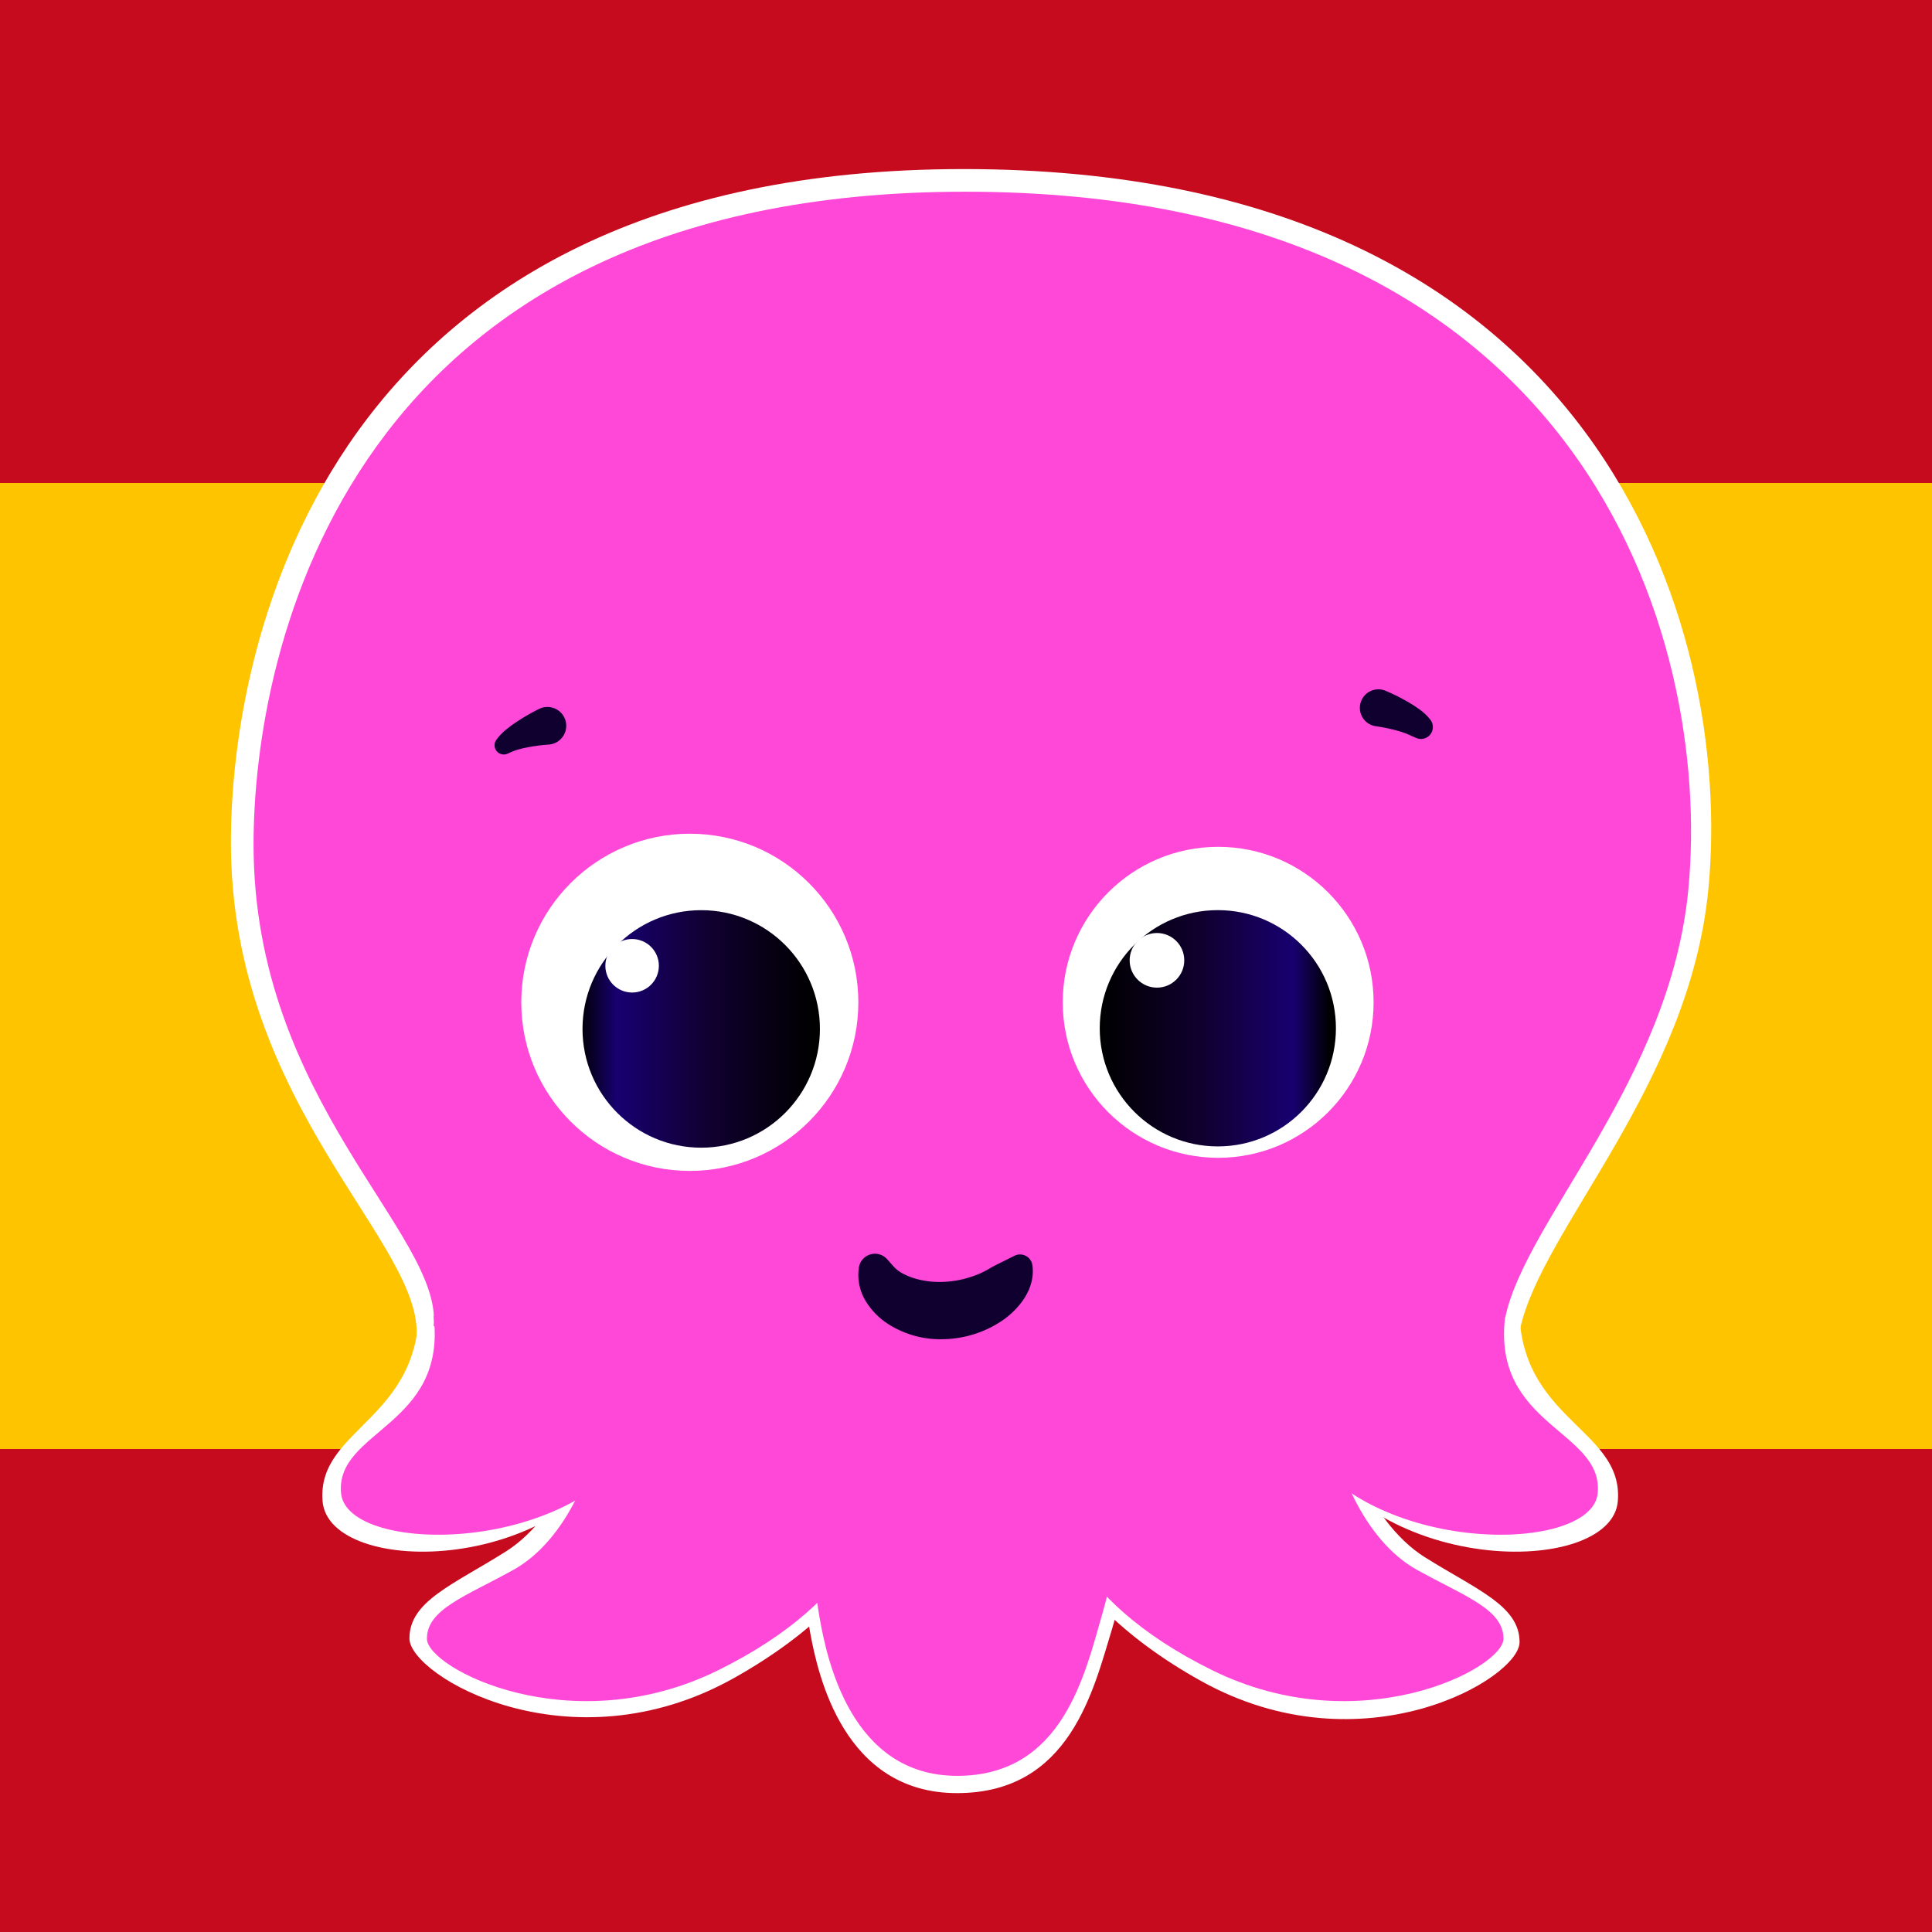
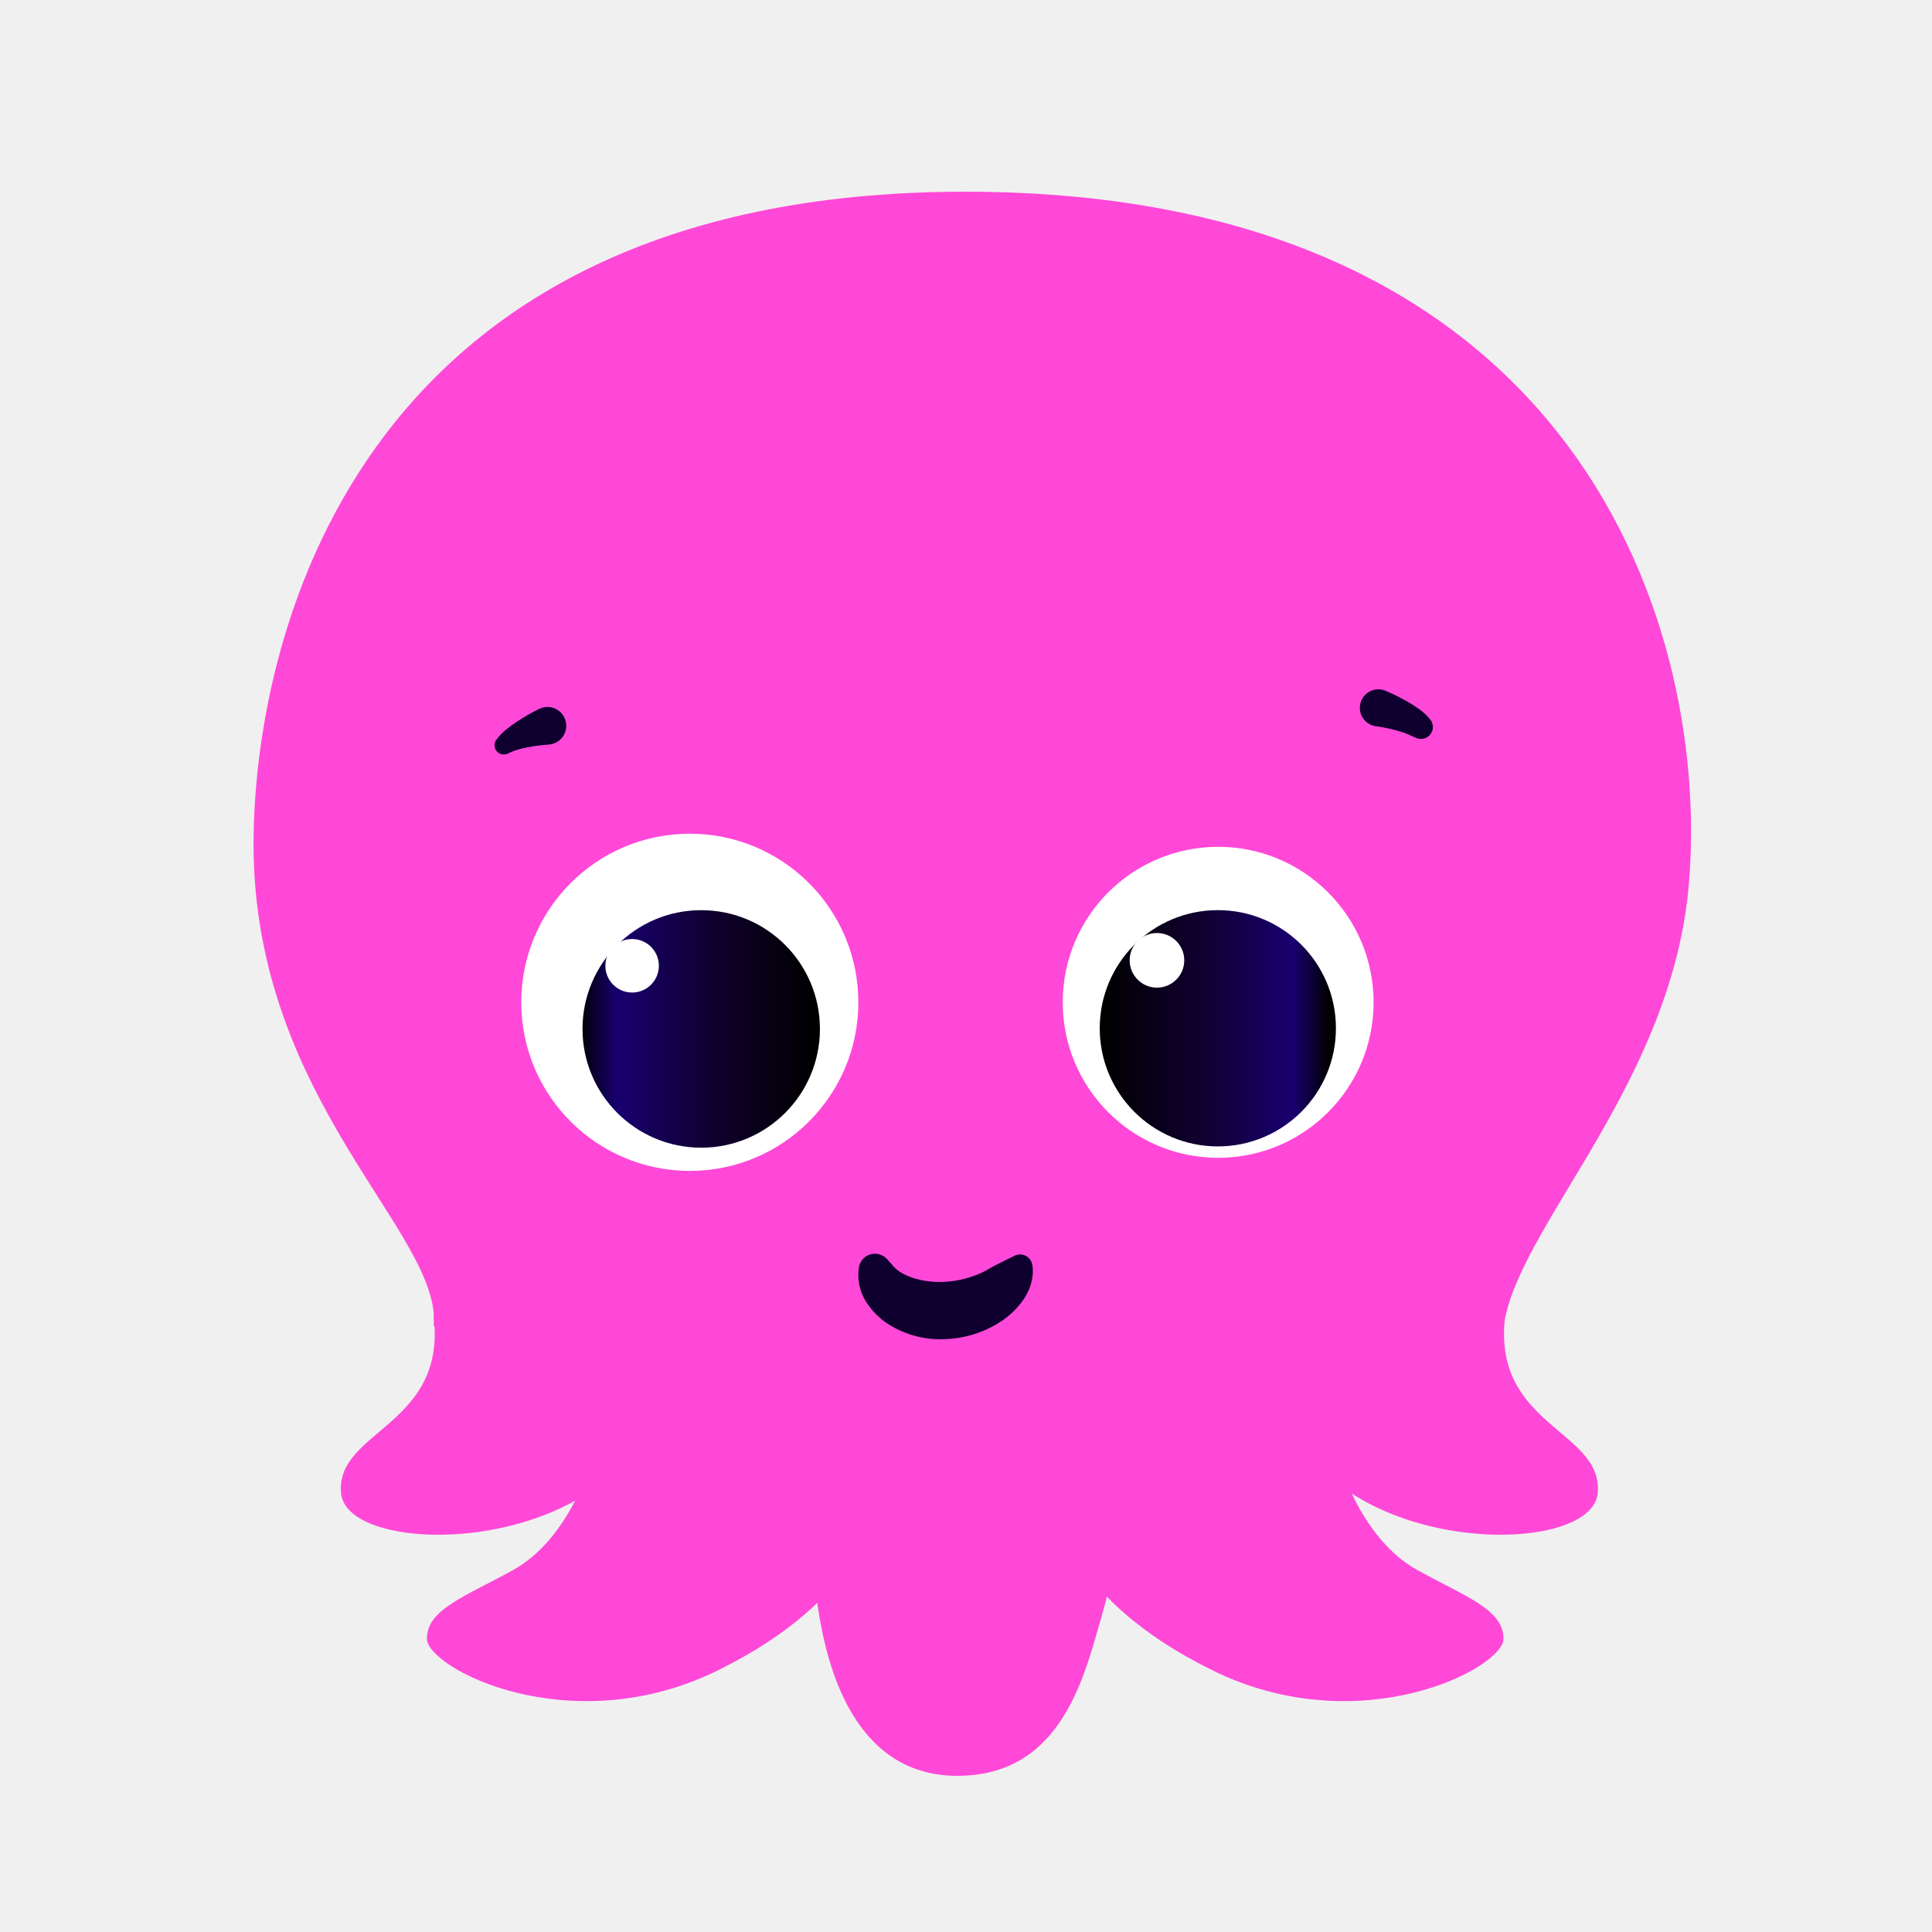
<svg xmlns="http://www.w3.org/2000/svg" width="512" height="512" viewBox="0 0 256 256" fill="none" version="1.1" id="svg33">
  <defs id="defs33">
    <linearGradient id="paint0_linear_19113_6148" x1="444.008" y1="198.937" x2="412.948" y2="198.937" gradientUnits="userSpaceOnUse">
      <stop id="stop26" />
      <stop offset="0.448" stop-color="#100030" id="stop27" />
      <stop offset="0.84" stop-color="#180070" id="stop28" />
      <stop offset="1" id="stop29" />
    </linearGradient>
    <linearGradient id="paint1_linear_19113_6148" x1="482.022" y1="198.849" x2="512.426" y2="198.849" gradientUnits="userSpaceOnUse">
      <stop id="stop30" />
      <stop offset="0.448" stop-color="#100030" id="stop31" />
      <stop offset="0.84" stop-color="#180070" id="stop32" />
      <stop offset="1" id="stop33" />
    </linearGradient>
    <clipPath id="clip0_19113_6148">
      <rect width="826" height="366" fill="#ffffff" transform="translate(55,88)" id="rect33" x="0" y="0" />
    </clipPath>
  </defs>
-   <g id="g2656" transform="matrix(3.657143,0,0,5.714324,-1.29419,-1.961727)">
+   <g id="g2656" transform="matrix(3.657143,0,0,5.714324,-1.29419,-1.961727)" style="display:inline;opacity:0">
    <rect id="rect2630" style="fill:#c60b1e" height="11.2" width="70" y="33.943" x="0.354" />
    <rect id="rect2632" style="fill:#ffc400" height="22.4" width="70" y="11.543" x="0.354" />
    <rect id="rect2634" style="fill:#c60b1e" height="11.2" width="70" y="0.343" x="0.354" />
  </g>
-   <g clip-path="url(#clip0_19113_6148)" id="g26" transform="matrix(1.029776,0,0,1.031157,-350.2276,-68.33937)">
+   <g clip-path="url(#clip0_19113_6148)" id="g26" transform="matrix(1.029776,0,0,1.031157,-350.2276,-68.33937)" style="display:inline;opacity:0">
    <path d="m 511.26,241.121 c 0.277,8.419 4.708,20.583 12.184,25.26 6.743,4.219 12.185,6.237 12.185,10.915 0,4.677 -20.215,16.527 -40.984,4.989 -20.77,-11.538 -22.708,-25.883 -24.092,-31.809 22.708,-15.28 40.707,-9.355 40.707,-9.355 z" fill="#ff48d8" id="path12" style="display:inline;fill:#ffffff;stroke-width:1.126" />
    <path d="M 535.685,237.104 C 538.423,224.19 557.553,205.732 559.94,180.359 563.07,147.094 546.248,88 464.094,88 c -82.154,0 -94.281,61.023 -94.281,86.488 0,34.048 25.037,51.659 23.864,63.79 20.342,16.046 97.41,34.831 142.008,-1.174 z" fill="#ff48d8" id="path13" style="display:inline;fill:#ffffff" />
    <path d="m 417.589,239.79 c -0.282,8.618 -4.792,21.069 -12.403,25.857 -6.864,4.319 -12.402,6.384 -12.402,11.173 0,4.788 20.576,16.918 41.718,5.107 21.14,-11.811 23.114,-26.495 24.523,-32.56 -23.114,-15.641 -41.436,-9.576 -41.436,-9.576 z" fill="#ff48d8" id="path14" style="display:inline;fill:#ffffff;stroke-width:1.15" />
    <path d="m 487.277,254.051 c 0,0 -1.62,13.503 -4.05,21.428 -2.431,7.926 -5.404,21.214 -19.98,21.214 -14.576,0 -17.893,-15.158 -18.9,-20.627 -1.08,-5.87 -2.7,-23.483 -2.7,-23.483 0,0 22.41,-19.08 45.63,1.468 z" fill="#ff48d8" id="path15" style="display:inline;fill:#ffffff;stroke-width:1.006" />
    <path d="m 535.749,231.449 c -1.865,17.249 13.324,17.865 12.525,27.722 -0.799,9.856 -32.51,9.856 -41.038,-9.549 -8.528,-19.406 28.513,-18.173 28.513,-18.173 z" fill="#ff48d8" id="path16" style="display:inline;fill:#ffffff;stroke-width:1.098" />
    <path d="m 393.864,231.449 c 1.825,17.249 -13.04,17.865 -12.258,27.722 0.782,9.856 31.818,9.856 40.164,-9.549 8.346,-19.406 -27.906,-18.173 -27.906,-18.173 z" fill="#ff48d8" id="path17" style="display:inline;fill:#ffffff;stroke-width:1.087" />
  </g>
  <g clip-path="url(#clip0_19113_6148)" id="g98" transform="translate(-336.2153,-62.59767)" style="display:inline">
    <path d="m 512.484,249.47 c 0.261,7.044 4.434,17.22 11.475,21.133 6.351,3.53 11.476,5.218 11.476,9.132 0,3.913 -19.039,13.827 -38.599,4.174 -19.561,-9.653 -21.386,-21.655 -22.69,-26.612 21.386,-12.784 38.338,-7.827 38.338,-7.827 z" fill="#ff48d8" id="path84" />
    <path d="M 535.685,237.104 C 538.423,224.19 557.553,205.732 559.94,180.359 563.07,147.094 546.248,88 464.094,88 c -82.154,0 -94.281,61.023 -94.281,86.488 0,34.048 25.037,51.659 23.864,63.79 20.342,16.046 97.41,34.831 142.008,-1.174 z" fill="#ff48d8" id="path85" />
    <path d="m 415.734,249.47 c -0.261,7.044 -4.434,17.22 -11.476,21.133 -6.351,3.53 -11.475,5.218 -11.475,9.132 0,3.913 19.038,13.827 38.599,4.174 19.56,-9.653 21.386,-21.655 22.69,-26.612 -21.386,-12.784 -38.338,-7.827 -38.338,-7.827 z" fill="#ff48d8" id="path86" />
    <path d="m 486.257,254.273 c 0,0 -1.565,13.817 -3.912,21.926 -2.348,8.11 -5.22,21.707 -19.3,21.707 -14.08,0 -17.284,-15.51 -18.256,-21.106 -1.043,-6.007 -2.608,-24.029 -2.608,-24.029 0,0 21.647,-19.523 44.076,1.502 z" fill="#ff48d8" id="path87" />
    <path d="m 535.663,236.974 c -1.825,14.61 13.04,15.132 12.258,23.481 -0.782,8.348 -31.818,8.348 -40.164,-8.088 -8.346,-16.437 27.906,-15.393 27.906,-15.393 z" fill="#ff48d8" id="path88" />
    <path d="m 393.664,236.974 c 1.825,14.61 -13.04,15.132 -12.258,23.481 0.782,8.348 31.818,8.348 40.164,-8.088 8.346,-16.437 -27.906,-15.393 -27.906,-15.393 z" fill="#ff48d8" id="path89" />
    <path d="m 427.619,217.749 c 12.334,0 22.332,-10.001 22.332,-22.339 0,-12.338 -9.998,-22.34 -22.332,-22.34 -12.333,0 -22.331,10.002 -22.331,22.34 0,12.338 9.998,22.339 22.331,22.339 z" fill="#ffffff" id="path90" />
    <path d="m 429.131,214.672 c 8.687,0 15.729,-7.045 15.729,-15.735 0,-8.691 -7.042,-15.736 -15.729,-15.736 -8.688,0 -15.73,7.045 -15.73,15.736 0,8.69 7.042,15.735 15.73,15.735 z" fill="url(#paint0_linear_19113_6148)" id="path91" style="fill:url(#paint0_linear_19113_6148)" />
    <path d="m 419.973,194.114 c 1.958,0 3.545,-1.588 3.545,-3.546 0,-1.958 -1.587,-3.546 -3.545,-3.546 -1.957,0 -3.544,1.588 -3.544,3.546 0,1.958 1.587,3.546 3.544,3.546 z" fill="#ffffff" id="path92" />
    <path d="m 497.629,216.013 c 11.374,0 20.595,-9.225 20.595,-20.604 0,-11.378 -9.221,-20.603 -20.595,-20.603 -11.375,0 -20.596,9.225 -20.596,20.603 0,11.379 9.221,20.604 20.596,20.604 z" fill="#ffffff" id="path93" />
    <path d="m 497.584,214.503 c 8.643,0 15.649,-7.008 15.649,-15.654 0,-8.645 -7.006,-15.654 -15.649,-15.654 -8.642,0 -15.648,7.009 -15.648,15.654 0,8.646 7.006,15.654 15.648,15.654 z" fill="url(#paint1_linear_19113_6148)" id="path94" style="fill:url(#paint1_linear_19113_6148)" />
    <path d="m 489.518,193.465 c 1.998,0 3.618,-1.621 3.618,-3.62 0,-1.999 -1.62,-3.619 -3.618,-3.619 -1.998,0 -3.618,1.62 -3.618,3.619 0,1.999 1.62,3.62 3.618,3.62 z" fill="#ffffff" id="path95" />
    <path d="m 519.888,154.161 c 0.547,0.229 1,0.449 1.49,0.692 0.48,0.24 0.957,0.497 1.434,0.772 0.495,0.284 0.975,0.594 1.437,0.929 0.569,0.394 1.076,0.87 1.505,1.414 0.213,0.278 0.329,0.62 0.327,0.971 -10e-4,0.351 -0.119,0.691 -0.335,0.968 -0.215,0.277 -0.517,0.474 -0.857,0.56 -0.34,0.086 -0.699,0.057 -1.021,-0.083 l -0.617,-0.27 c -0.124,-0.054 -0.477,-0.237 -0.843,-0.365 -0.372,-0.138 -0.783,-0.268 -1.214,-0.38 -0.429,-0.114 -0.87,-0.218 -1.319,-0.308 -0.439,-0.088 -0.922,-0.178 -1.321,-0.228 -0.348,-0.043 -0.682,-0.16 -0.981,-0.344 -0.298,-0.183 -0.554,-0.428 -0.75,-0.718 -0.196,-0.29 -0.328,-0.619 -0.387,-0.964 -0.059,-0.345 -0.043,-0.699 0.046,-1.038 0.089,-0.339 0.249,-0.655 0.47,-0.927 0.221,-0.271 0.498,-0.493 0.811,-0.649 0.313,-0.156 0.657,-0.243 1.007,-0.256 0.35,-0.012 0.698,0.05 1.022,0.183 z" fill="#100030" id="path96" />
    <path d="m 408.859,161.263 c -0.408,0.018 -0.903,0.077 -1.354,0.134 -0.462,0.06 -0.918,0.134 -1.365,0.219 -0.449,0.084 -0.881,0.187 -1.284,0.304 -0.341,0.097 -0.673,0.219 -0.996,0.365 l -0.375,0.175 c -0.244,0.113 -0.517,0.143 -0.779,0.085 -0.262,-0.057 -0.498,-0.2 -0.671,-0.405 -0.173,-0.205 -0.274,-0.461 -0.287,-0.729 -0.014,-0.268 0.062,-0.533 0.214,-0.754 0.38,-0.534 0.835,-1.011 1.351,-1.415 0.438,-0.358 0.895,-0.693 1.368,-1.004 0.458,-0.304 0.921,-0.591 1.388,-0.862 0.477,-0.273 0.919,-0.525 1.456,-0.785 l 0.14,-0.068 c 0.596,-0.288 1.281,-0.328 1.906,-0.111 0.625,0.218 1.139,0.674 1.427,1.27 0.288,0.596 0.328,1.282 0.111,1.907 -0.217,0.625 -0.674,1.139 -1.269,1.427 -0.307,0.147 -0.641,0.231 -0.981,0.247 z" fill="#100030" id="path97" />
    <path d="m 454.654,230.448 c 0.316,0.343 0.686,0.631 1.096,0.852 0.49,0.269 1.004,0.49 1.537,0.659 1.273,0.39 2.605,0.558 3.935,0.496 1.417,-0.059 2.815,-0.341 4.145,-0.835 0.591,-0.21 1.162,-0.474 1.707,-0.787 l 0.583,-0.344 c 0.188,-0.103 0.268,-0.143 0.453,-0.235 l 2.53,-1.261 c 0.194,-0.097 0.406,-0.155 0.623,-0.17 0.216,-0.015 0.434,0.013 0.64,0.082 0.206,0.069 0.397,0.178 0.561,0.321 0.164,0.143 0.298,0.316 0.395,0.511 0.08,0.163 0.134,0.337 0.159,0.517 0.121,0.881 0.037,1.778 -0.245,2.622 -0.06,0.201 -0.13,0.398 -0.21,0.592 l -0.26,0.535 c -0.174,0.34 -0.374,0.666 -0.597,0.976 -0.811,1.111 -1.822,2.059 -2.981,2.797 -2.155,1.38 -4.639,2.16 -7.197,2.261 -2.649,0.147 -5.278,-0.528 -7.529,-1.933 -1.231,-0.772 -2.271,-1.813 -3.041,-3.045 -0.862,-1.372 -1.19,-3.013 -0.922,-4.611 0.08,-0.393 0.268,-0.755 0.542,-1.047 0.275,-0.292 0.625,-0.502 1.012,-0.606 0.387,-0.104 0.795,-0.098 1.179,0.017 0.384,0.114 0.728,0.334 0.994,0.633 z" fill="#100030" id="path98" />
  </g>
</svg>
